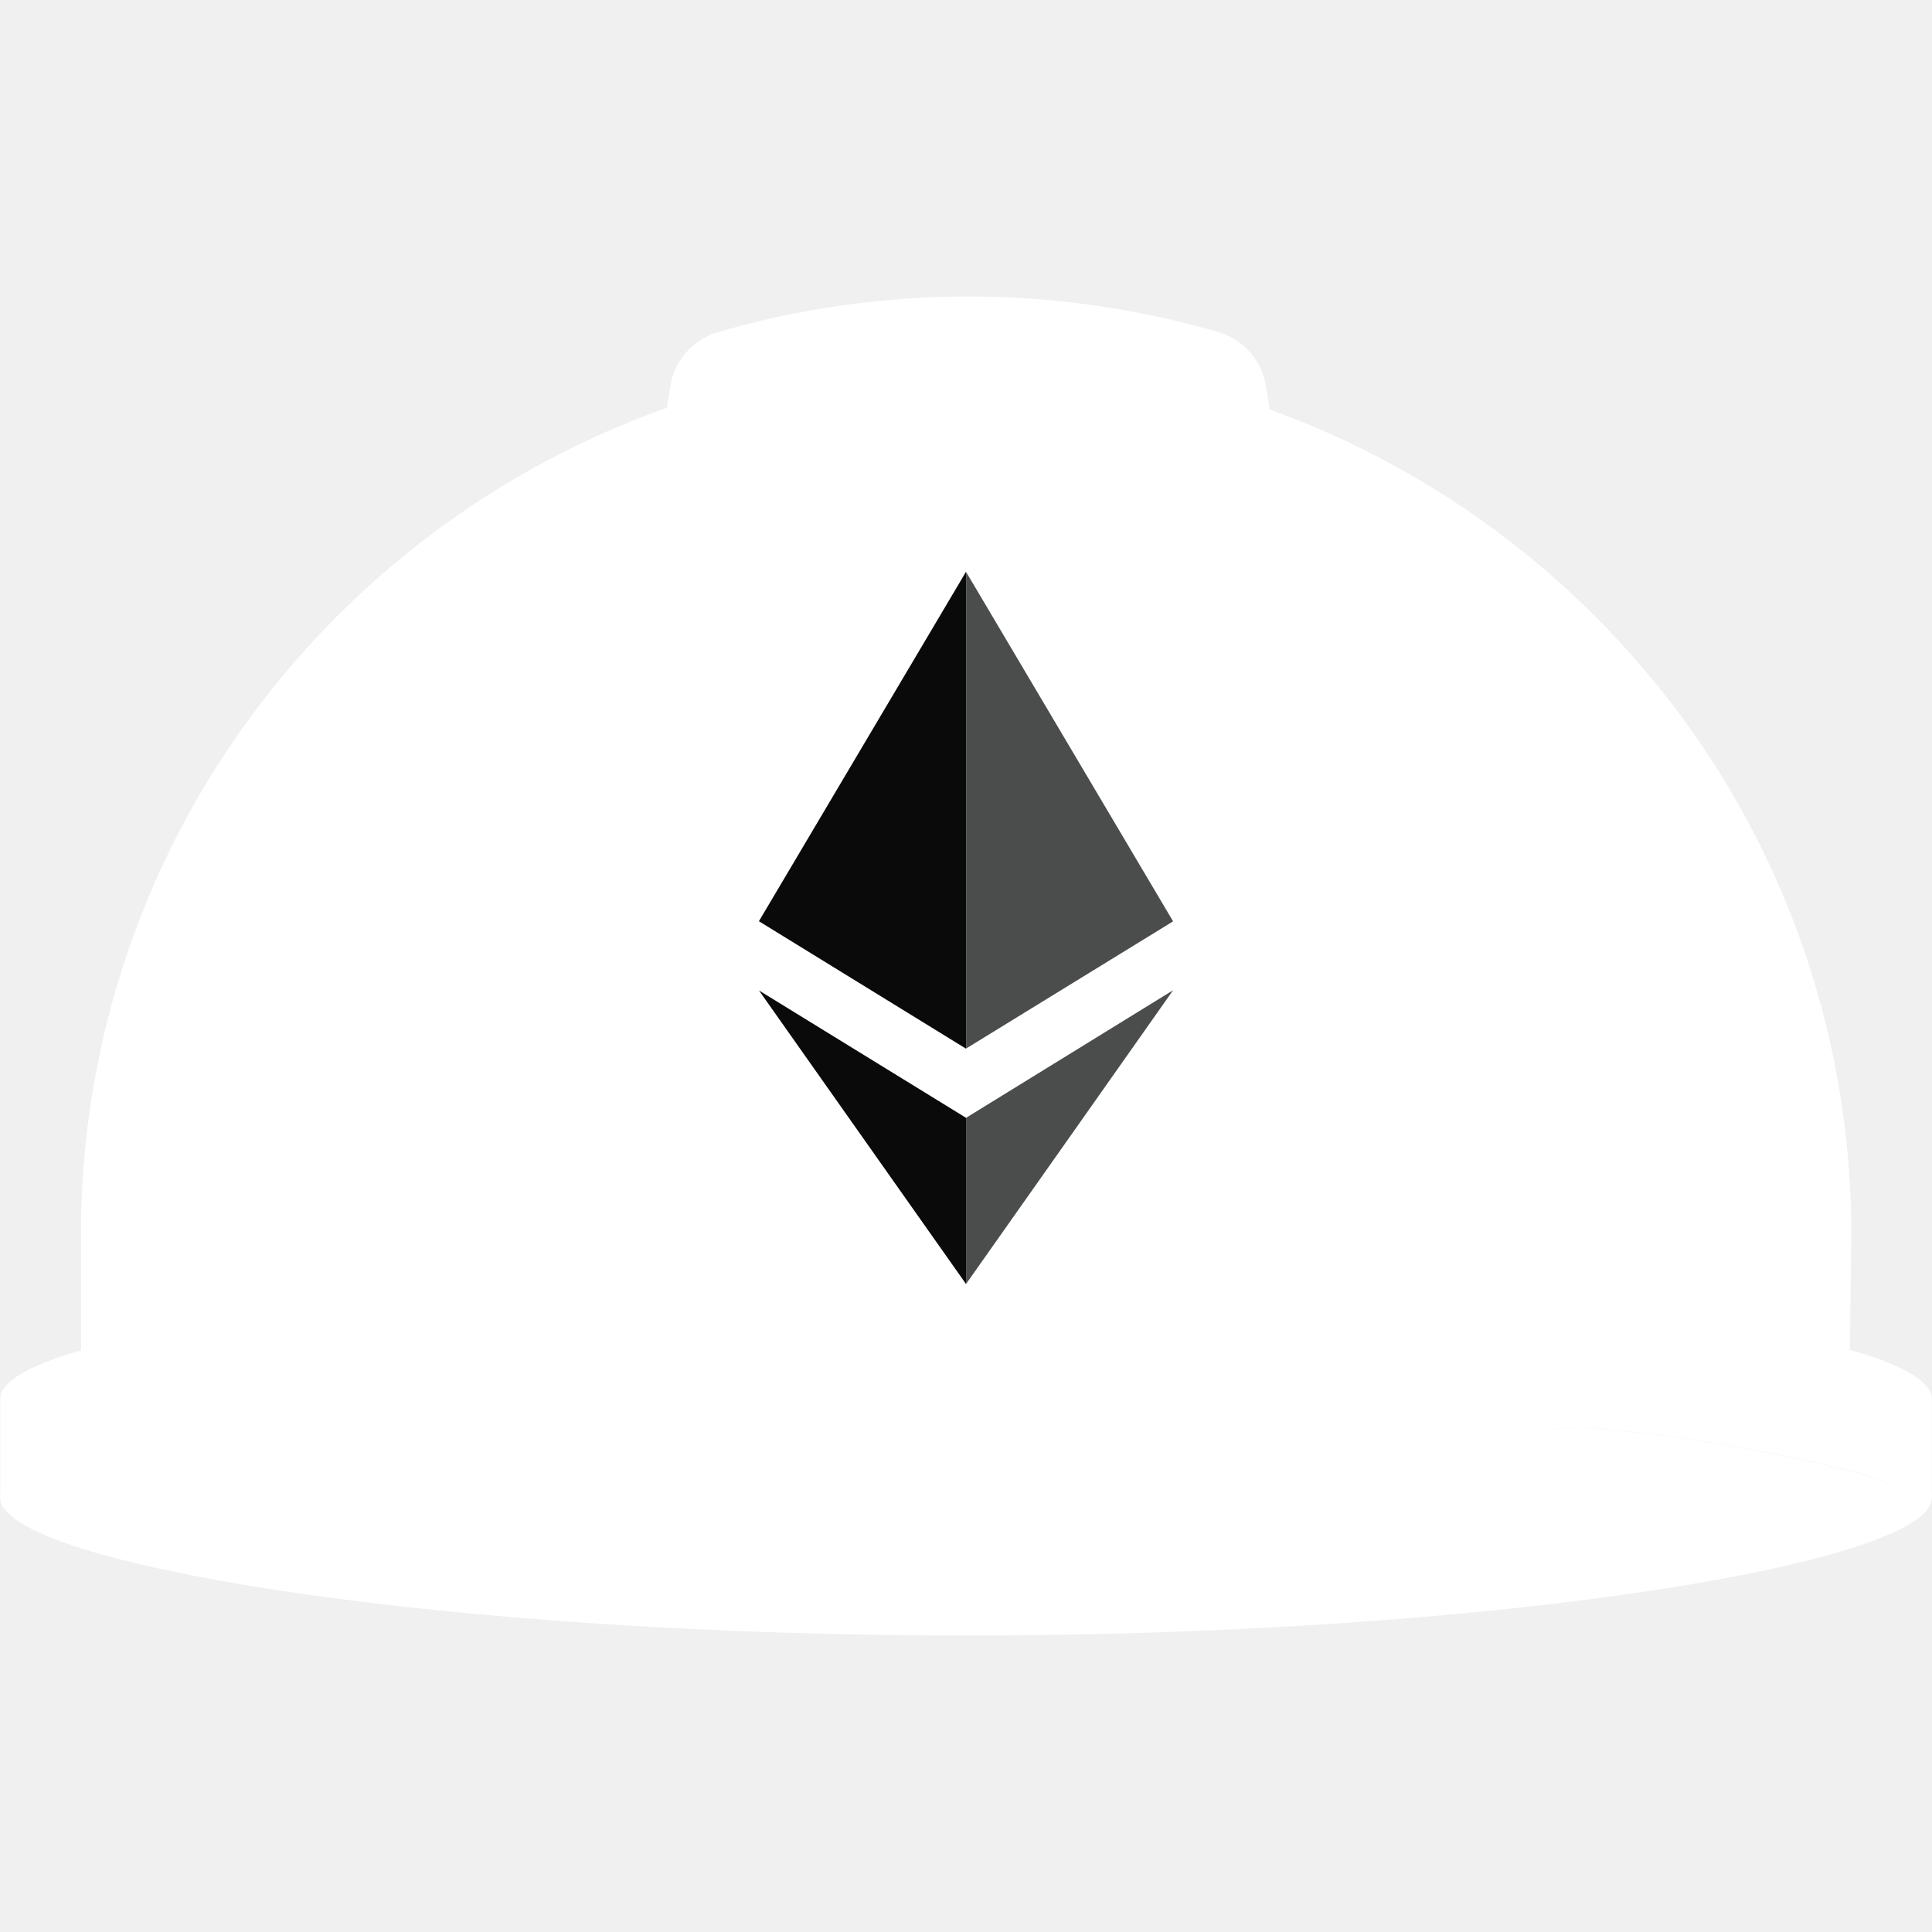
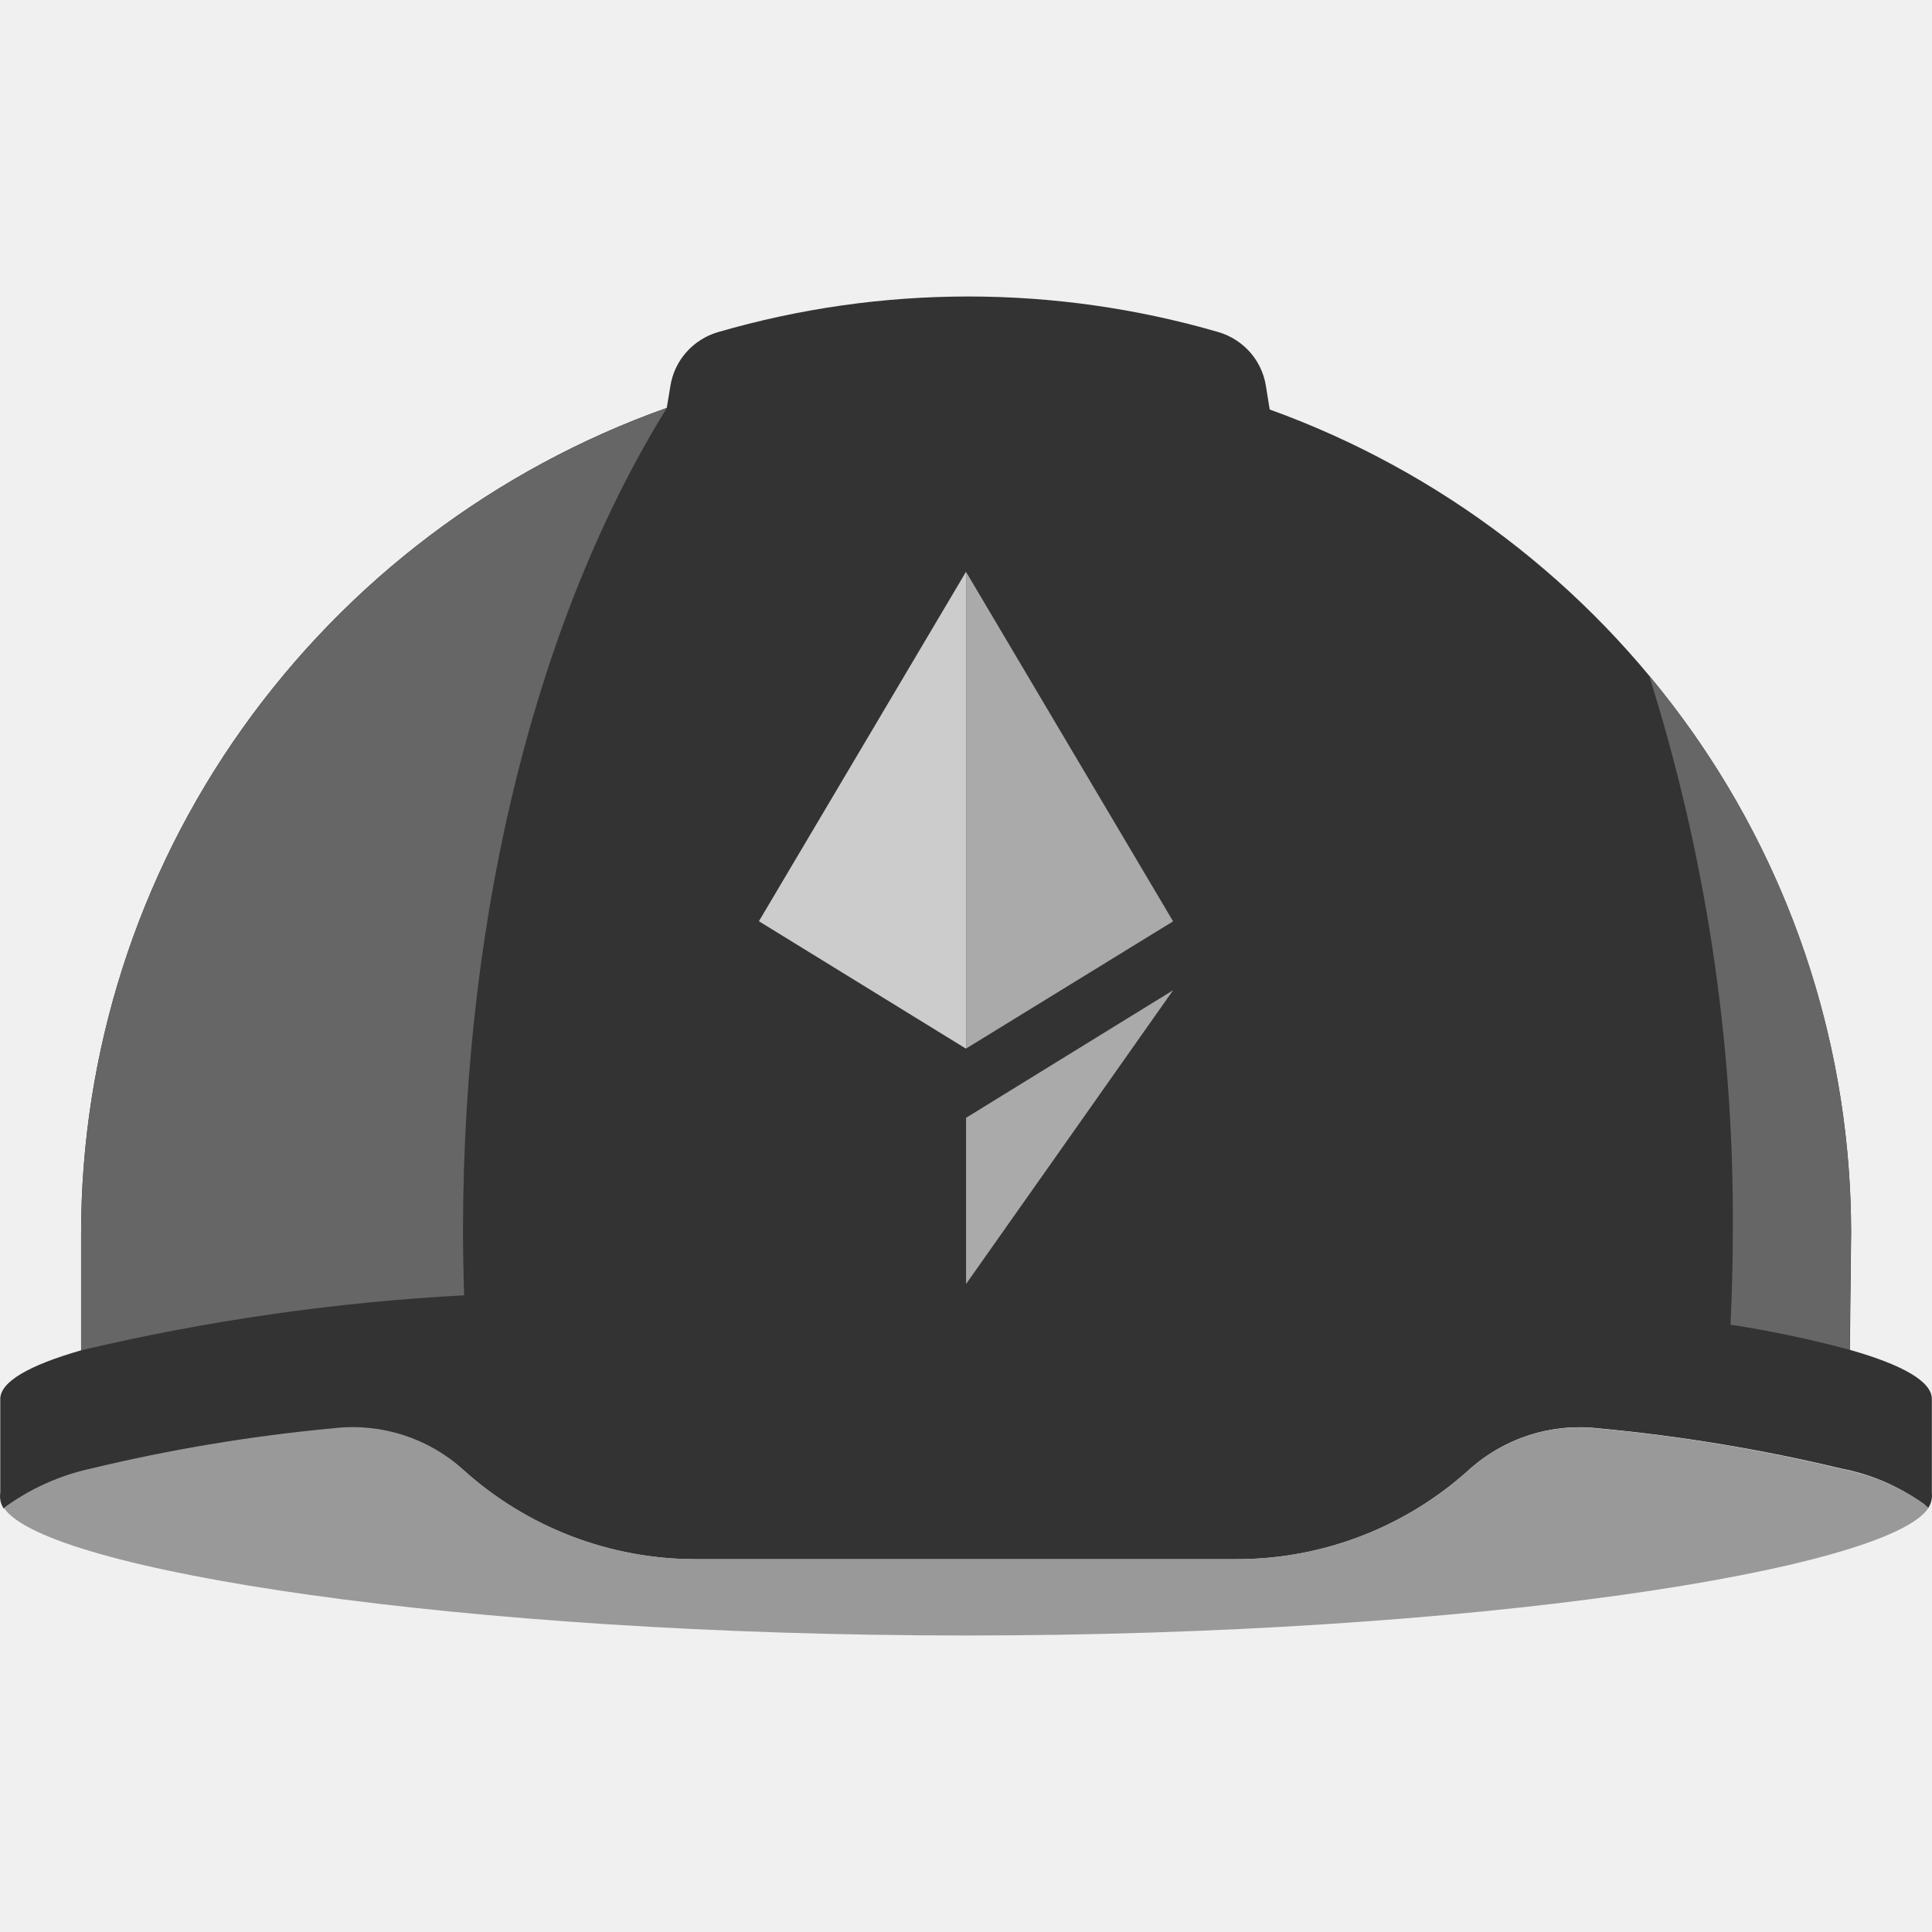
<svg xmlns="http://www.w3.org/2000/svg" viewBox="0 0 128 128">
-   <defs>
-     <linearGradient id="a" x1="10.561" x2="10.561" y1="30.514" y2="6.186" gradientTransform="translate(-2.326 11.158) scale(2.56617)" gradientUnits="userSpaceOnUse">
-       <stop stop-color="white" />
-       <stop offset=".33" stop-color="white" />
-       <stop offset=".77" stop-color="white" />
-       <stop offset="1" stop-color="white" />
-     </linearGradient>
-     <linearGradient id="b" x1="46.089" x2="46.089" y1="30.692" y2="13.092" gradientTransform="translate(-2.326 11.158) scale(2.56617)" gradientUnits="userSpaceOnUse">
-       <stop stop-color="white" />
-       <stop offset=".59" stop-color="white" />
-       <stop offset="1" stop-color="white" />
-     </linearGradient>
-     <radialGradient id="c" cx="0" cy="0" r="1" gradientTransform="matrix(47.57621 0 0 47.25236 7.172 132.114)" gradientUnits="userSpaceOnUse">
-       <stop stop-color="white" />
-       <stop offset=".23" stop-color="white" />
-       <stop offset=".67" stop-color="white" />
-       <stop offset="1" stop-color="white" />
-     </radialGradient>
-   </defs>
-   <path fill="white" d="M127.99 98.893V92.68c0-1.155-1.943-2.256-5.43-3.249l.084-7.732a57.71 57.71 0 0 0-10.588-33.296A58.573 58.573 0 0 0 84.121 27.13l-.25-1.55a4.419 4.419 0 0 0-1.046-2.238 4.483 4.483 0 0 0-2.092-1.337 59.402 59.402 0 0 0-33.167 0c-.814.239-1.54.7-2.1 1.335a4.398 4.398 0 0 0-1.051 2.237l-.24 1.445a58.588 58.588 0 0 0-28.13 21.256A57.734 57.734 0 0 0 5.374 81.697v7.765c-3.439.99-5.356 2.079-5.356 3.226V98.9a1.514 1.514 0 0 0 .224 1.047 15.017 15.017 0 0 1 5.766-2.604 113.37 113.37 0 0 1 16.174-2.684 10.906 10.906 0 0 1 8.487 2.712 22.967 22.967 0 0 0 15.42 5.933h35.834a22.95 22.95 0 0 0 15.417-5.938 10.914 10.914 0 0 1 8.489-2.743A114.1 114.1 0 0 1 122 97.297a13.498 13.498 0 0 1 5.466 2.373c.09.09.2.17.277.254a1.54 1.54 0 0 0 .246-1.031z" />
-   <path fill="url(#a)" d="M30.752 85.818a136.171 136.171 0 0 1-.077-4.293c.018-21.597 5.112-40.966 13.503-54.493a58.588 58.588 0 0 0-28.13 21.253A57.734 57.734 0 0 0 5.373 81.697v7.765a143.449 143.449 0 0 1 25.38-3.644Z" />
-   <path fill="url(#b)" d="M122.639 81.697a57.546 57.546 0 0 0-13.383-36.943 119.455 119.455 0 0 1 5.548 36.76c0 2.105-.056 4.183-.153 6.25a73.11 73.11 0 0 1 7.888 1.662l.097-7.73z" />
-   <path fill="url(#c)" d="M122 97.32a113.49 113.49 0 0 0-16.175-2.685 10.911 10.911 0 0 0-8.488 2.726 22.95 22.95 0 0 1-15.42 5.935h-35.82a22.962 22.962 0 0 1-15.411-5.933 10.904 10.904 0 0 0-8.49-2.748 113.787 113.787 0 0 0-16.174 2.682A15.215 15.215 0 0 0 .26 99.9c2.72 4.127 30.234 8.456 63.758 8.456 33.527 0 61.029-4.345 63.754-8.453-.095-.082-.2-.162-.28-.252A14.019 14.019 0 0 0 122 97.32Z" />
-   <path fill="#0a0a0a" d="M64 37.882 50.28 61.034 64 69.477V37.88Z" />
-   <path fill="#4b4d4d" d="M64.005 37.89v31.579l13.716-8.427zm0 36.165v11.011c.256-.364 13.716-19.451 13.716-19.46l-13.716 8.451z" />
-   <path fill="#0a0a0a" d="m64.005 74.06-13.72-8.438 13.72 19.452v-11.02Z" />
+   <path fill="#333" d="M127.99 98.893V92.68c0-1.155-1.943-2.256-5.43-3.249l.084-7.732a57.71 57.71 0 0 0-10.588-33.296A58.573 58.573 0 0 0 84.121 27.13l-.25-1.55a4.419 4.419 0 0 0-1.046-2.238 4.483 4.483 0 0 0-2.092-1.337 59.402 59.402 0 0 0-33.167 0c-.814.239-1.54.7-2.1 1.335a4.398 4.398 0 0 0-1.051 2.237l-.24 1.445a58.588 58.588 0 0 0-28.13 21.256A57.734 57.734 0 0 0 5.374 81.697v7.765c-3.439.99-5.356 2.079-5.356 3.226V98.9a1.514 1.514 0 0 0 .224 1.047 15.017 15.017 0 0 1 5.766-2.604 113.37 113.37 0 0 1 16.174-2.684 10.906 10.906 0 0 1 8.487 2.712 22.967 22.967 0 0 0 15.42 5.933h35.834a22.95 22.95 0 0 0 15.417-5.938 10.914 10.914 0 0 1 8.489-2.743A114.1 114.1 0 0 1 122 97.297a13.498 13.498 0 0 1 5.466 2.373c.09.09.2.17.277.254a1.54 1.54 0 0 0 .246-1.031z" />
+   <path fill="#666" d="M30.752 85.818a136.171 136.171 0 0 1-.077-4.293c.018-21.597 5.112-40.966 13.503-54.493a58.588 58.588 0 0 0-28.13 21.253A57.734 57.734 0 0 0 5.373 81.697v7.765a143.449 143.449 0 0 1 25.38-3.644Z" />
+   <path fill="#666" d="M122.639 81.697a57.546 57.546 0 0 0-13.383-36.943 119.455 119.455 0 0 1 5.548 36.76c0 2.105-.056 4.183-.153 6.25a73.11 73.11 0 0 1 7.888 1.662l.097-7.73z" />
+   <path fill="#999" d="M122 97.32a113.49 113.49 0 0 0-16.175-2.685 10.911 10.911 0 0 0-8.488 2.726 22.95 22.95 0 0 1-15.42 5.935h-35.82a22.962 22.962 0 0 1-15.411-5.933 10.904 10.904 0 0 0-8.49-2.748 113.787 113.787 0 0 0-16.174 2.682A15.215 15.215 0 0 0 .26 99.9c2.72 4.127 30.234 8.456 63.758 8.456 33.527 0 61.029-4.345 63.754-8.453-.095-.082-.2-.162-.28-.252A14.019 14.019 0 0 0 122 97.32Z" />
+   <path fill="#ccc" d="M64 37.882 50.28 61.034 64 69.477V37.88Z" />
+   <path fill="#aaa" d="M64.005 37.89v31.579l13.716-8.427zm0 36.165v11.011c.256-.364 13.716-19.451 13.716-19.46l-13.716 8.451z" />
</svg>
